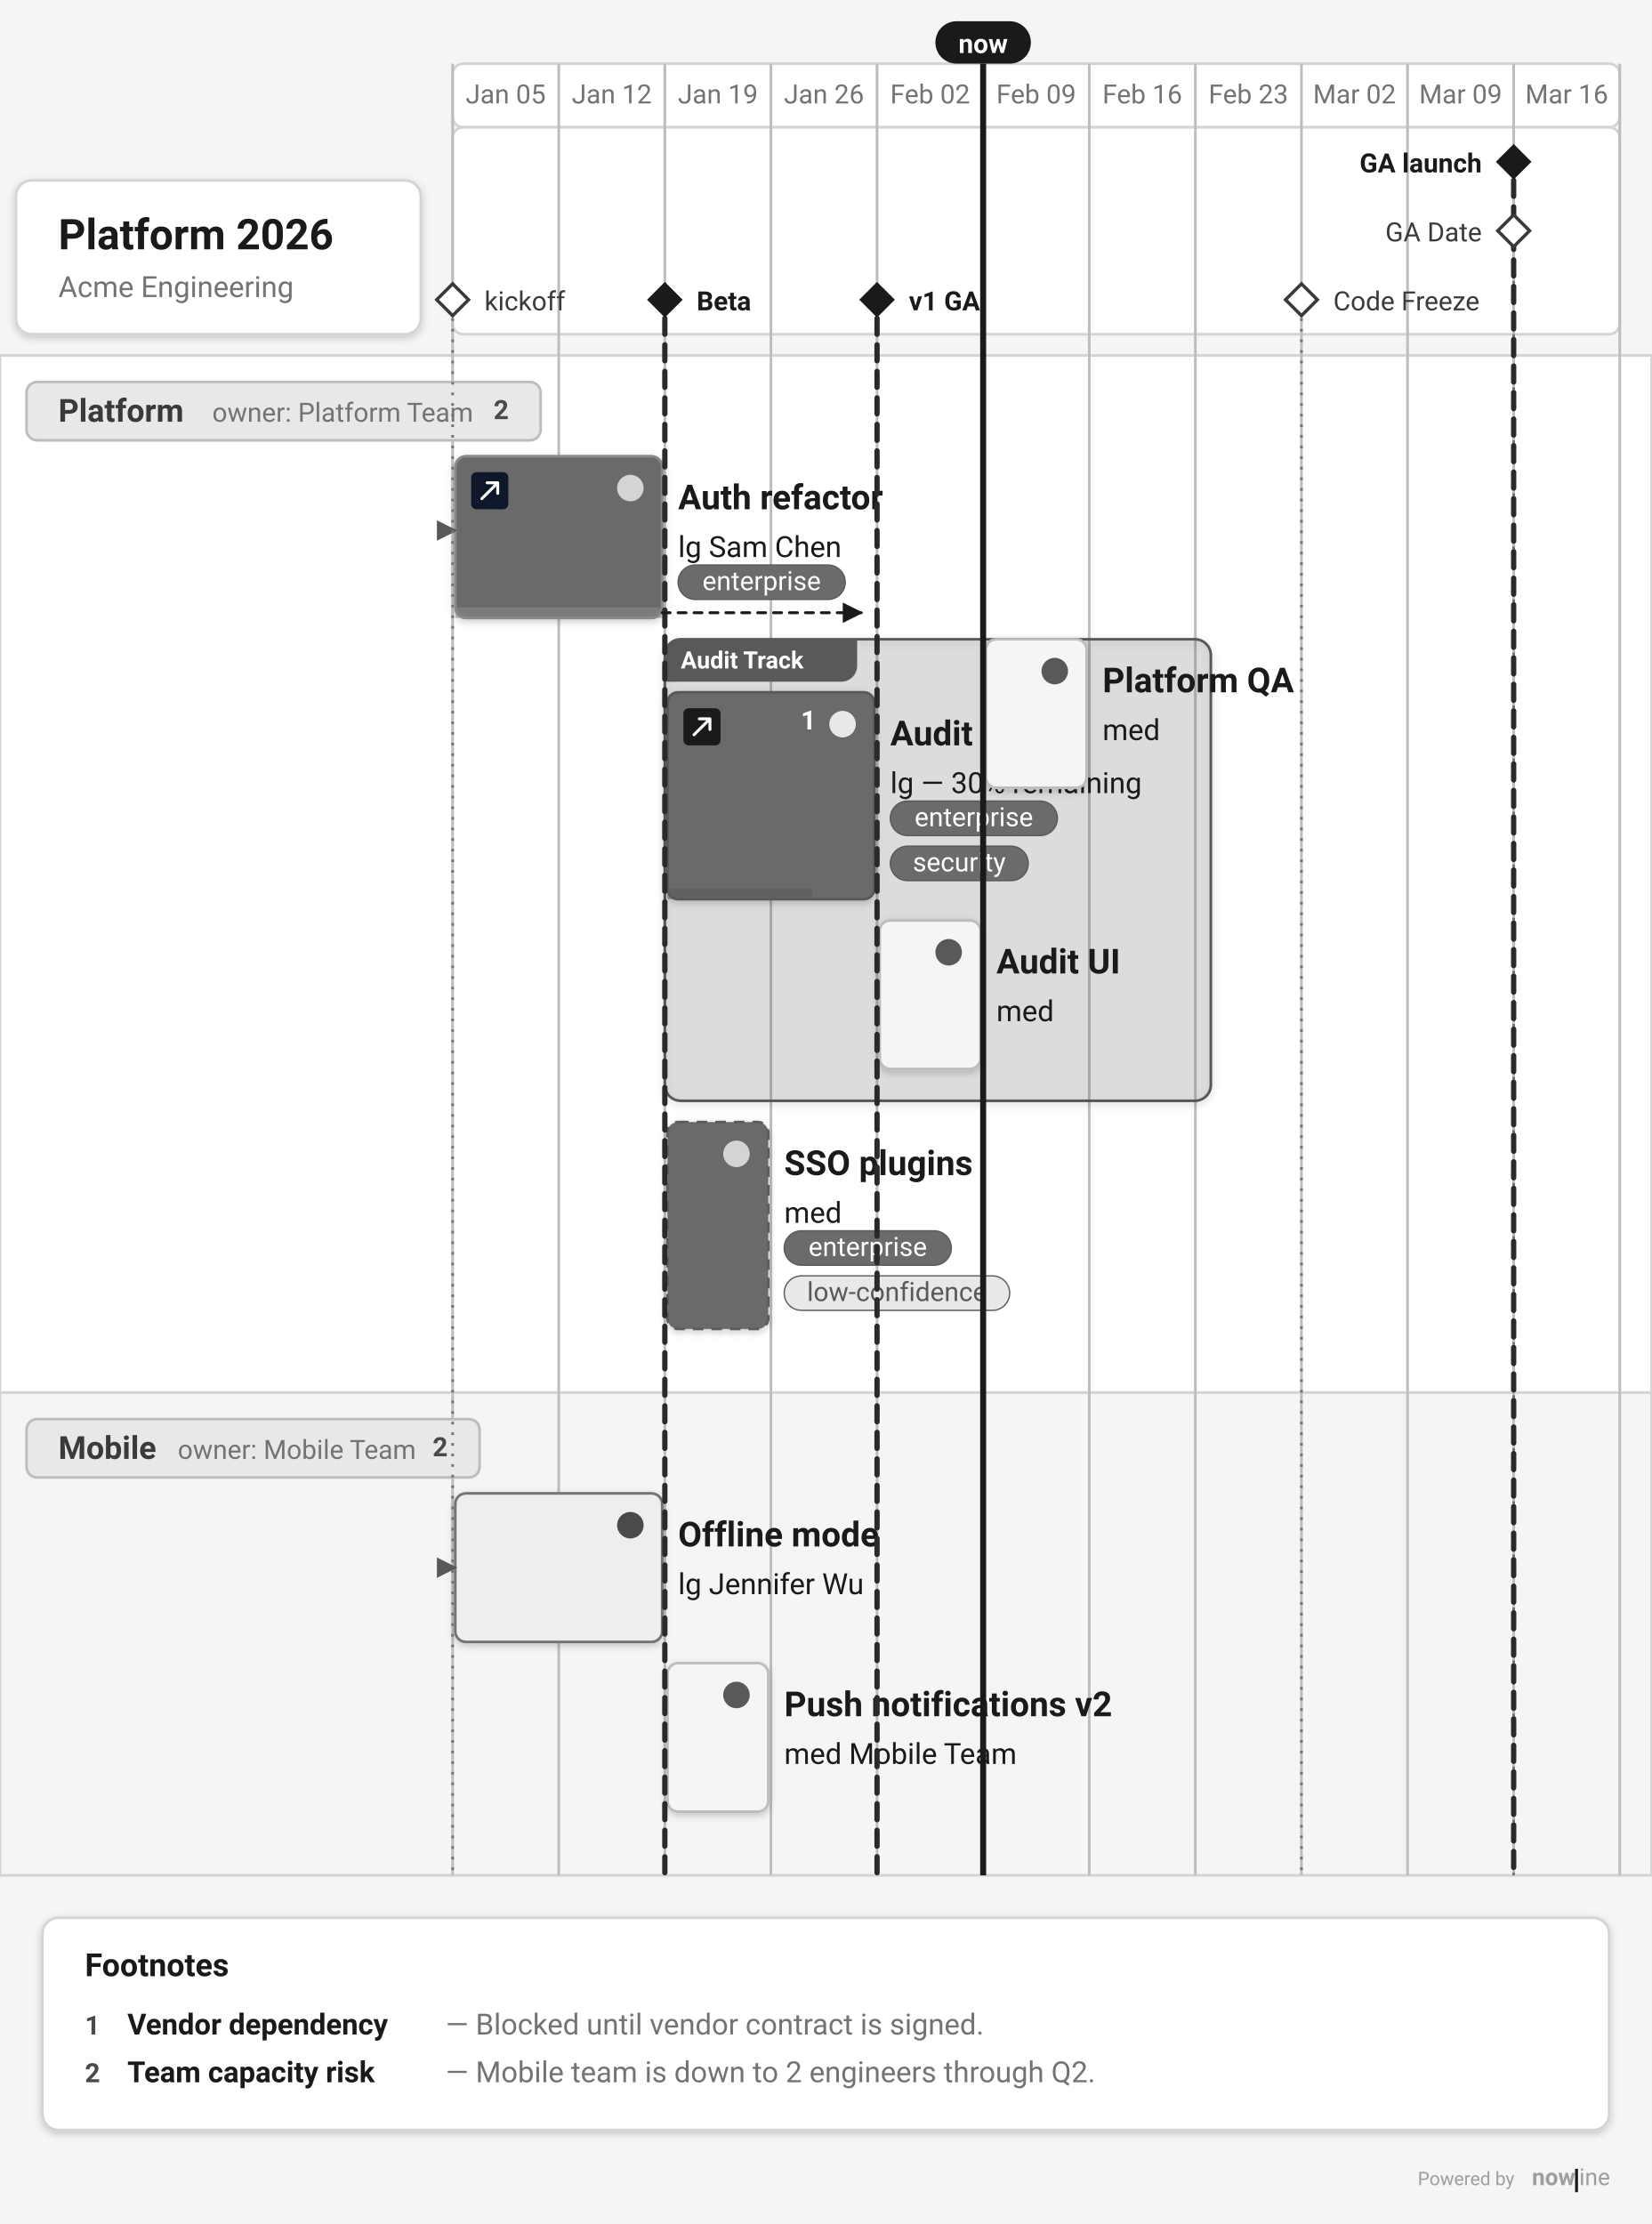
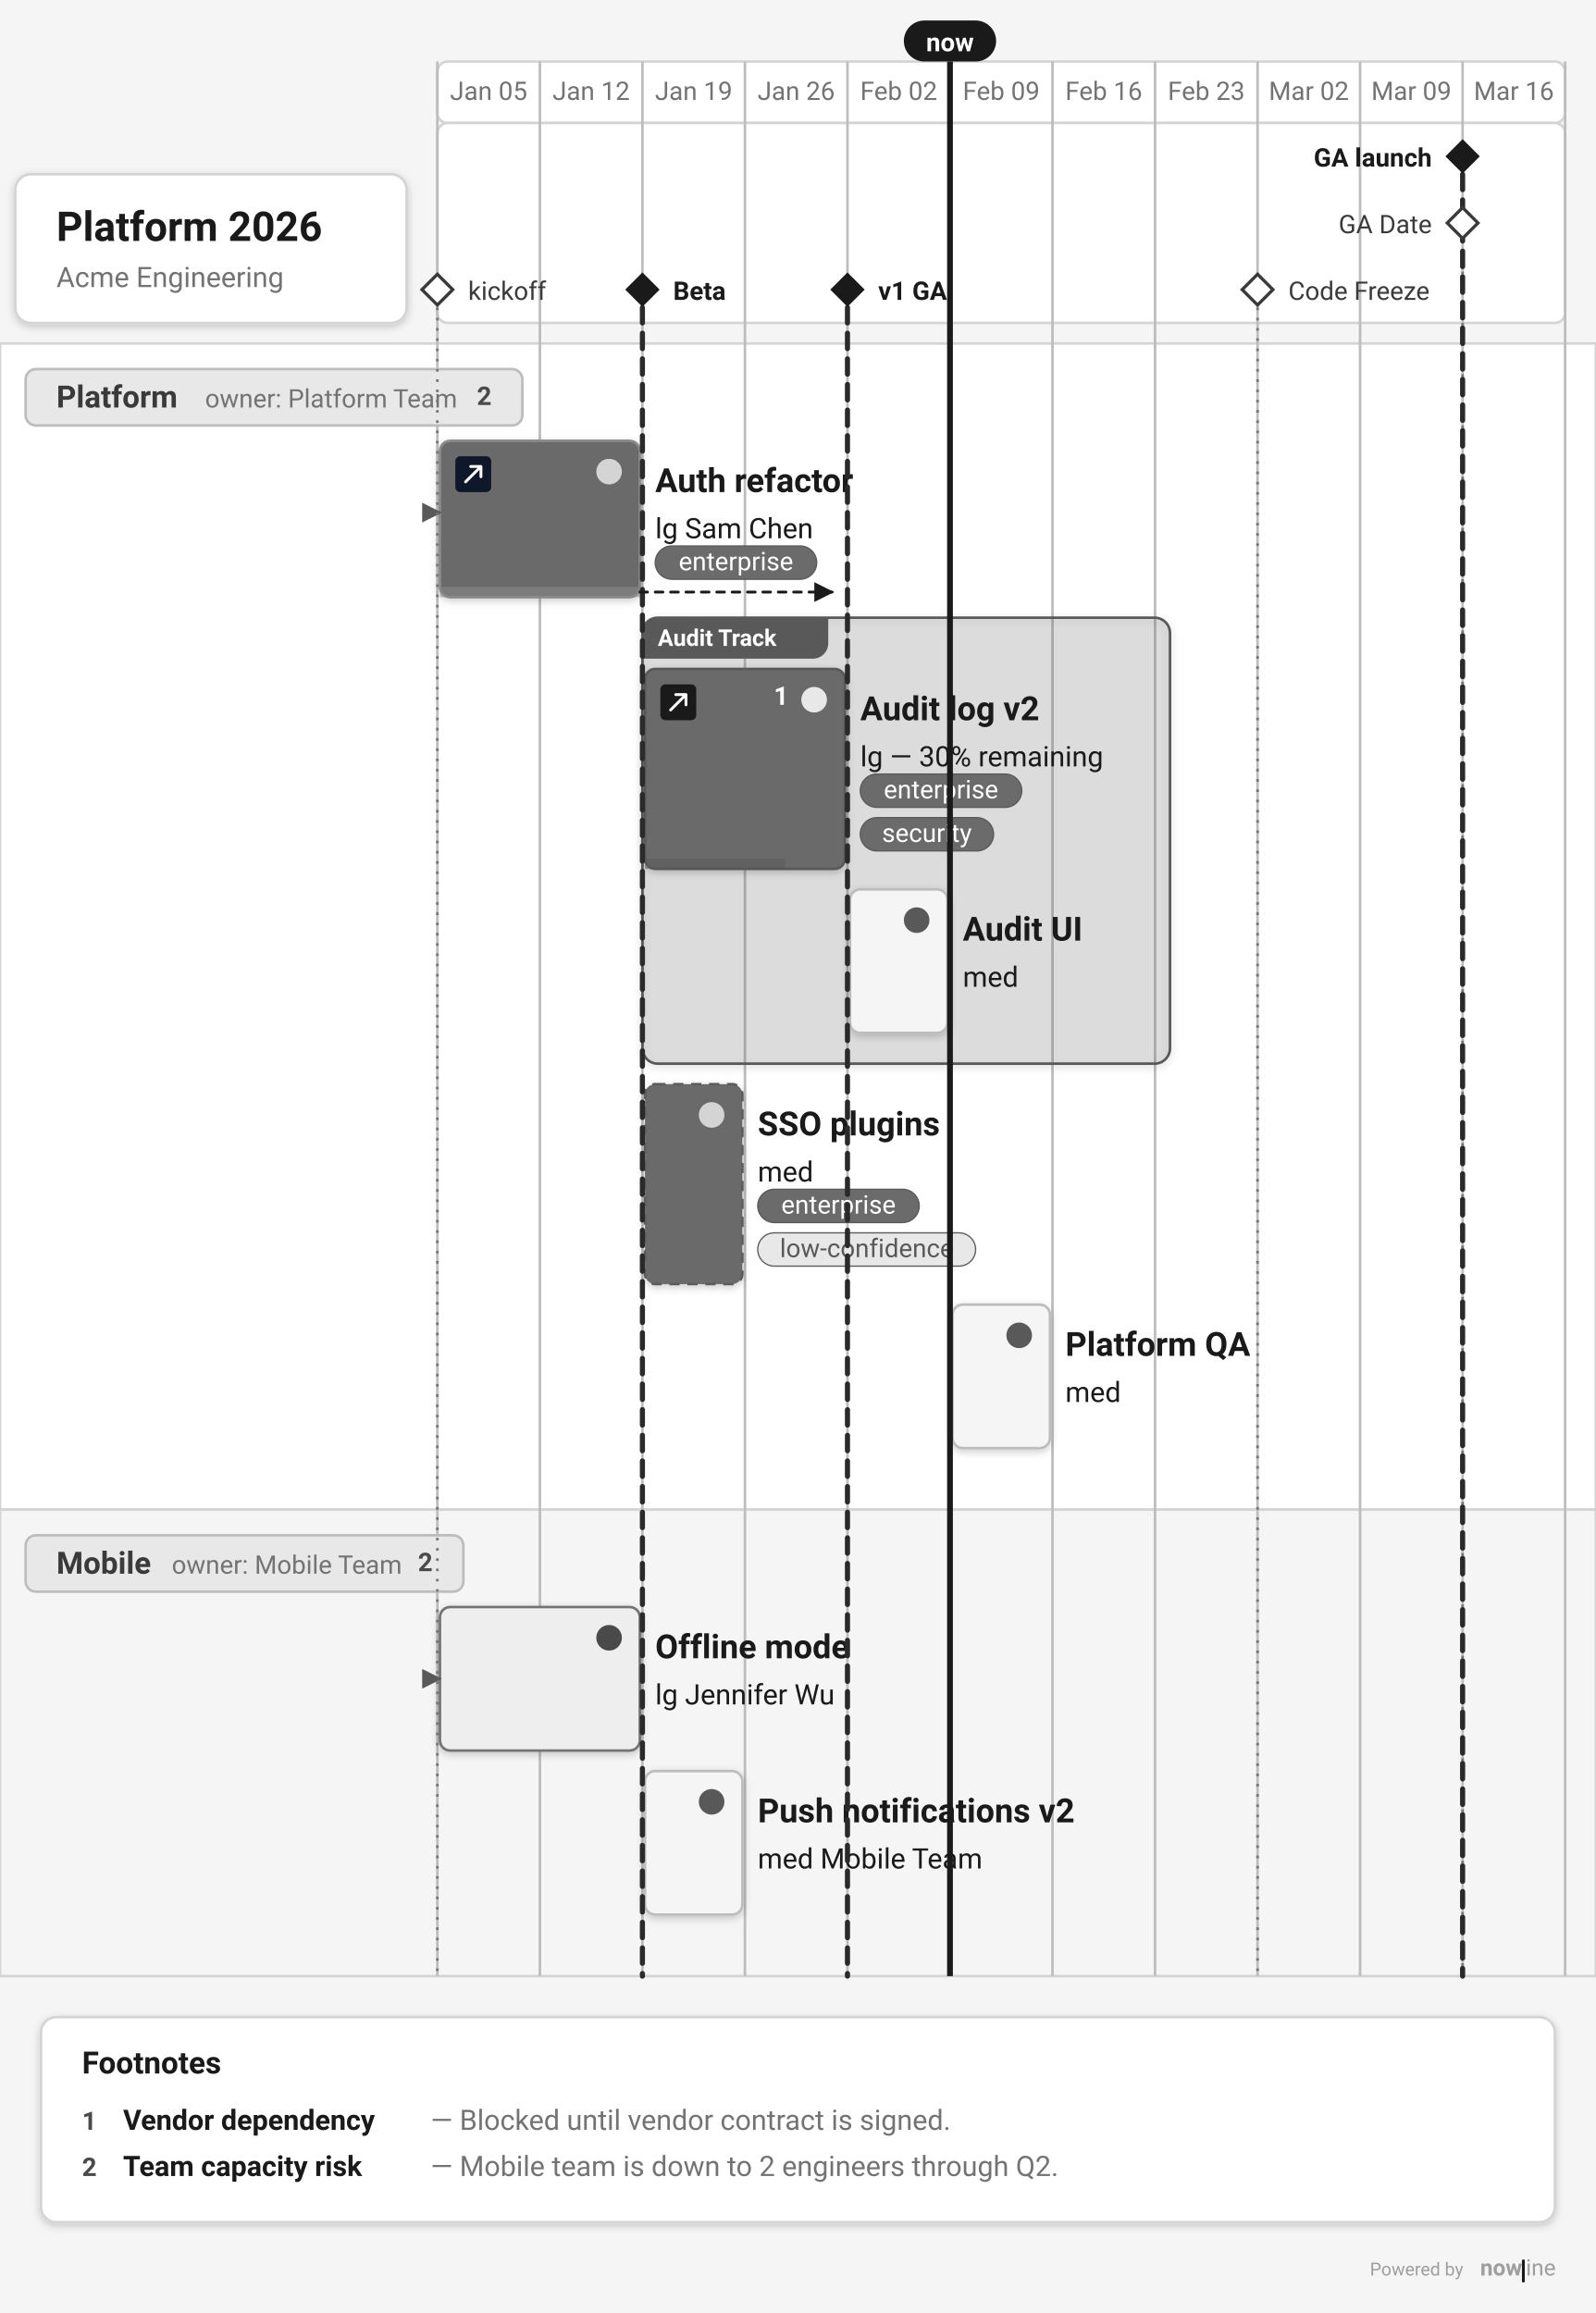
- <svg xmlns="http://www.w3.org/2000/svg" data-generator="nowline" data-theme="grayscale" height="838.44" viewBox="0 0 622.64 838.44" width="622.64">
+ <svg xmlns="http://www.w3.org/2000/svg" data-generator="nowline" data-theme="grayscale" height="902.44" viewBox="0 0 622.64 902.44" width="622.64">
  <defs>
    <filter height="200%" id="nl-0-root-shadow-subtle" width="200%" x="-50%" y="-50%">
      <feGaussianBlur in="SourceAlpha" stdDeviation="1.5" />
      <feOffset dx="0" dy="1" result="offsetblur" />
      <feComponentTransfer>
        <feFuncA type="linear" slope="0.2" />
      </feComponentTransfer>
      <feMerge>
        <feMergeNode />
        <feMergeNode in="SourceGraphic" />
      </feMerge>
    </filter>
    <filter height="200%" id="nl-0-root-shadow-soft" width="200%" x="-50%" y="-50%">
      <feGaussianBlur in="SourceAlpha" stdDeviation="5" />
      <feOffset dx="0" dy="3" result="offsetblur" />
      <feComponentTransfer>
        <feFuncA type="linear" slope="0.3" />
      </feComponentTransfer>
      <feMerge>
        <feMergeNode />
        <feMergeNode in="SourceGraphic" />
      </feMerge>
    </filter>
    <filter height="200%" id="nl-0-root-shadow-hard" width="200%" x="-50%" y="-50%">
      <feGaussianBlur in="SourceAlpha" stdDeviation="0" />
      <feOffset dx="2" dy="2" result="offsetblur" />
      <feComponentTransfer>
        <feFuncA type="linear" slope="0.45" />
      </feComponentTransfer>
      <feMerge>
        <feMergeNode />
        <feMergeNode in="SourceGraphic" />
      </feMerge>
    </filter>
    <marker id="nl-0-root-arrow" viewBox="0 0 10 10" refX="9" refY="5" markerWidth="7" markerHeight="7" orient="auto">
      <path d="M 0 0 L 10 5 L 0 10 z" fill="#595959" />
    </marker>
    <marker id="nl-0-root-arrow-light" viewBox="0 0 10 10" refX="9" refY="5" markerWidth="7" markerHeight="7" orient="auto">
      <path d="M 0 0 L 10 5 L 0 10 z" fill="#9e9e9e" />
    </marker>
    <marker id="nl-0-root-arrow-dark" viewBox="0 0 10 10" refX="9" refY="5" markerWidth="7" markerHeight="7" orient="auto">
      <path d="M 0 0 L 10 5 L 0 10 z" fill="#1a1a1a" />
    </marker>
  </defs>
-   <rect fill="#f5f5f5" height="838.44" width="622.64" x="0" y="0" />
+   <rect fill="#f5f5f5" height="902.44" width="622.64" x="0" y="0" />
  <g data-layer="timeline">
    <rect fill="#ffffff" height="24" rx="4" ry="4" stroke="#d4d4d4" stroke-width="1" width="440" x="170.64" y="24" />
    <rect fill="#ffffff" height="78" rx="4" ry="4" stroke="#d4d4d4" stroke-width="1" width="440" x="170.64" y="48" />
    <text fill="#737373" font-family="system-ui, -apple-system, &quot;Segoe UI&quot;, Roboto, sans-serif" font-size="10" text-anchor="middle" x="190.64" y="39">Jan 05</text>
    <text fill="#737373" font-family="system-ui, -apple-system, &quot;Segoe UI&quot;, Roboto, sans-serif" font-size="10" text-anchor="middle" x="230.64" y="39">Jan 12</text>
    <text fill="#737373" font-family="system-ui, -apple-system, &quot;Segoe UI&quot;, Roboto, sans-serif" font-size="10" text-anchor="middle" x="270.64" y="39">Jan 19</text>
    <text fill="#737373" font-family="system-ui, -apple-system, &quot;Segoe UI&quot;, Roboto, sans-serif" font-size="10" text-anchor="middle" x="310.64" y="39">Jan 26</text>
    <text fill="#737373" font-family="system-ui, -apple-system, &quot;Segoe UI&quot;, Roboto, sans-serif" font-size="10" text-anchor="middle" x="350.64" y="39">Feb 02</text>
    <text fill="#737373" font-family="system-ui, -apple-system, &quot;Segoe UI&quot;, Roboto, sans-serif" font-size="10" text-anchor="middle" x="390.64" y="39">Feb 09</text>
    <text fill="#737373" font-family="system-ui, -apple-system, &quot;Segoe UI&quot;, Roboto, sans-serif" font-size="10" text-anchor="middle" x="430.64" y="39">Feb 16</text>
    <text fill="#737373" font-family="system-ui, -apple-system, &quot;Segoe UI&quot;, Roboto, sans-serif" font-size="10" text-anchor="middle" x="470.64" y="39">Feb 23</text>
    <text fill="#737373" font-family="system-ui, -apple-system, &quot;Segoe UI&quot;, Roboto, sans-serif" font-size="10" text-anchor="middle" x="510.64" y="39">Mar 02</text>
    <text fill="#737373" font-family="system-ui, -apple-system, &quot;Segoe UI&quot;, Roboto, sans-serif" font-size="10" text-anchor="middle" x="550.64" y="39">Mar 09</text>
    <text fill="#737373" font-family="system-ui, -apple-system, &quot;Segoe UI&quot;, Roboto, sans-serif" font-size="10" text-anchor="middle" x="590.64" y="39">Mar 16</text>
  </g>
  <g data-id="platform" data-layer="swimlane-bg">
-     <rect fill="#ffffff" height="391" stroke="#d4d4d4" stroke-width="1" width="622.64" x="0" y="134" />
+     <rect fill="#ffffff" height="455" stroke="#d4d4d4" stroke-width="1" width="622.64" x="0" y="134" />
  </g>
  <g data-id="mobile" data-layer="swimlane-bg">
-     <rect fill="#f5f5f5" height="182" stroke="#d4d4d4" stroke-width="1" width="622.64" x="0" y="525" />
+     <rect fill="#f5f5f5" height="182" stroke="#d4d4d4" stroke-width="1" width="622.64" x="0" y="589" />
  </g>
  <g data-layer="grid">
-     <line stroke="#bdbdbd" stroke-width="1" x1="170.64" x2="170.64" y1="24" y2="707" />
-     <line stroke="#bdbdbd" stroke-width="1" x1="210.64" x2="210.64" y1="24" y2="707" />
-     <line stroke="#bdbdbd" stroke-width="1" x1="250.64" x2="250.64" y1="24" y2="707" />
-     <line stroke="#bdbdbd" stroke-width="1" x1="290.64" x2="290.64" y1="24" y2="707" />
-     <line stroke="#bdbdbd" stroke-width="1" x1="330.64" x2="330.64" y1="24" y2="707" />
-     <line stroke="#bdbdbd" stroke-width="1" x1="370.64" x2="370.64" y1="24" y2="707" />
-     <line stroke="#bdbdbd" stroke-width="1" x1="410.64" x2="410.64" y1="24" y2="707" />
-     <line stroke="#bdbdbd" stroke-width="1" x1="450.64" x2="450.64" y1="24" y2="707" />
-     <line stroke="#bdbdbd" stroke-width="1" x1="490.64" x2="490.64" y1="24" y2="707" />
-     <line stroke="#bdbdbd" stroke-width="1" x1="530.64" x2="530.64" y1="24" y2="707" />
-     <line stroke="#bdbdbd" stroke-width="1" x1="570.64" x2="570.64" y1="24" y2="707" />
-     <line stroke="#bdbdbd" stroke-width="1" x1="610.64" x2="610.64" y1="24" y2="707" />
+     <line stroke="#bdbdbd" stroke-width="1" x1="170.64" x2="170.64" y1="24" y2="771" />
+     <line stroke="#bdbdbd" stroke-width="1" x1="210.64" x2="210.64" y1="24" y2="771" />
+     <line stroke="#bdbdbd" stroke-width="1" x1="250.64" x2="250.64" y1="24" y2="771" />
+     <line stroke="#bdbdbd" stroke-width="1" x1="290.64" x2="290.64" y1="24" y2="771" />
+     <line stroke="#bdbdbd" stroke-width="1" x1="330.64" x2="330.64" y1="24" y2="771" />
+     <line stroke="#bdbdbd" stroke-width="1" x1="370.64" x2="370.64" y1="24" y2="771" />
+     <line stroke="#bdbdbd" stroke-width="1" x1="410.64" x2="410.64" y1="24" y2="771" />
+     <line stroke="#bdbdbd" stroke-width="1" x1="450.64" x2="450.64" y1="24" y2="771" />
+     <line stroke="#bdbdbd" stroke-width="1" x1="490.64" x2="490.64" y1="24" y2="771" />
+     <line stroke="#bdbdbd" stroke-width="1" x1="530.64" x2="530.64" y1="24" y2="771" />
+     <line stroke="#bdbdbd" stroke-width="1" x1="570.64" x2="570.64" y1="24" y2="771" />
+     <line stroke="#bdbdbd" stroke-width="1" x1="610.64" x2="610.64" y1="24" y2="771" />
  </g>
  <g data-id="platform" data-layer="swimlane">
    <rect fill="#e8e8e8" height="22" rx="4" ry="4" stroke="#bdbdbd" stroke-width="1" width="193.8" x="10" y="144" />
    <text fill="#3a3a3a" font-family="system-ui, -apple-system, &quot;Segoe UI&quot;, Roboto, sans-serif" font-size="12" font-weight="600" x="22" y="159">Platform</text>
    <text fill="#737373" font-family="system-ui, -apple-system, &quot;Segoe UI&quot;, Roboto, sans-serif" font-size="10" x="80" y="159">owner: Platform Team</text>
    <text fill="#4a4a4a" font-family="system-ui, -apple-system, &quot;Segoe UI&quot;, Roboto, sans-serif" font-size="10" font-weight="700" text-anchor="end" x="191.8" y="158">2</text>
    <g data-id="auth-refactor" data-layer="item">
      <rect fill="#6b6b6b" filter="url(#nl-0-root-shadow-subtle)" height="61" rx="4" ry="4" stroke="#8a8a8a" stroke-width="1" width="78" x="171.64" y="172" />
      <rect fill="#8a8a8a" height="4" opacity="0.55" width="78" x="171.64" y="229" />
      <circle cx="237.64" cy="184" fill="#d4d4d4" r="5" />
      <text fill="#1a1a1a" font-family="system-ui, -apple-system, &quot;Segoe UI&quot;, Roboto, sans-serif" font-size="13" font-weight="600" x="255.64" y="192">Auth refactor</text>
      <text fill="#1a1a1a" font-family="system-ui, -apple-system, &quot;Segoe UI&quot;, Roboto, sans-serif" font-size="11" x="255.64" y="210">lg Sam Chen</text>
      <a href="https://github.com/acme/auth/issues/123" rel="noopener" target="_blank">
        <rect fill="#0f172a" height="14" rx="2" ry="2" width="14" x="177.64" y="178" />
        <path d="M181.64 188 L187.64 182 M183.64 182 H187.64 V186" fill="none" stroke="#ffffff" stroke-linecap="round" stroke-linejoin="round" stroke-width="1.1" />
      </a>
      <rect fill="#6b6b6b" height="13" rx="6.5" ry="6.5" stroke="#595959" stroke-width="0.5" width="63" x="255.64" y="213" />
      <text fill="#ffffff" font-family="system-ui, -apple-system, &quot;Segoe UI&quot;, Roboto, sans-serif" font-size="10" font-style="normal" font-weight="400" text-anchor="middle" x="287.14" y="222.5">enterprise</text>
    </g>
    <g data-layer="parallel">
      <g data-id="audit-track" data-layer="group">
        <rect fill="#5c5c5c" fill-opacity="0.18" filter="url(#nl-0-root-shadow-subtle)" height="174" rx="6" ry="6" stroke="#595959" stroke-width="1" width="205.84" x="250.64" y="241" />
        <path d="M256.64 241H323.14V251A6 6 0 0 1 317.14 257H250.64V247A6 6 0 0 1 256.64 241Z" fill="#595959" />
        <text fill="#ffffff" font-family="system-ui, -apple-system, &quot;Segoe UI&quot;, Roboto, sans-serif" font-size="9" font-weight="600" x="256.64" y="252">Audit Track</text>
        <g data-id="audit-log" data-layer="item">
          <rect fill="#6b6b6b" filter="url(#nl-0-root-shadow-subtle)" height="78" rx="4" ry="4" stroke="#595959" stroke-width="1" width="78" x="251.64" y="261" />
          <rect fill="#595959" height="4" opacity="0.55" width="54.6" x="251.64" y="335" />
          <circle cx="317.64" cy="273" fill="#e8e8e8" r="5" />
          <text fill="#1a1a1a" font-family="system-ui, -apple-system, &quot;Segoe UI&quot;, Roboto, sans-serif" font-size="13" font-weight="600" x="335.64" y="281">Audit log v2</text>
          <text fill="#1a1a1a" font-family="system-ui, -apple-system, &quot;Segoe UI&quot;, Roboto, sans-serif" font-size="11" x="335.64" y="299">lg — 30% remaining</text>
          <text fill="#ffffff" font-family="system-ui, -apple-system, &quot;Segoe UI&quot;, Roboto, sans-serif" font-size="10" font-weight="700" text-anchor="end" x="307.64" y="275">1</text>
          <a href="https://wiki.acme.com/audit" rel="noopener" target="_blank">
            <rect fill="#1a1a1a" height="14" rx="2" ry="2" width="14" x="257.64" y="267" />
            <path d="M261.64 277 L267.64 271 M263.64 271 H267.64 V275" fill="none" stroke="#ffffff" stroke-linecap="round" stroke-linejoin="round" stroke-width="1.1" />
          </a>
          <rect fill="#6b6b6b" height="13" rx="6.5" ry="6.5" stroke="#595959" stroke-width="0.5" width="63" x="335.64" y="302" />
          <text fill="#ffffff" font-family="system-ui, -apple-system, &quot;Segoe UI&quot;, Roboto, sans-serif" font-size="10" font-style="normal" font-weight="400" text-anchor="middle" x="367.14" y="311.5">enterprise</text>
          <rect fill="#6b6b6b" height="13" rx="6.5" ry="6.5" stroke="#595959" stroke-width="0.5" width="52" x="335.64" y="319" />
          <text fill="#ffffff" font-family="system-ui, -apple-system, &quot;Segoe UI&quot;, Roboto, sans-serif" font-size="10" font-style="normal" font-weight="400" text-anchor="middle" x="361.64" y="328.5">security</text>
        </g>
        <g data-id="audit-ui" data-layer="item">
          <rect fill="#f5f5f5" filter="url(#nl-0-root-shadow-subtle)" height="56" rx="4" ry="4" stroke="#bdbdbd" stroke-width="1" width="38" x="331.64" y="347" />
          <circle cx="357.64" cy="359" fill="#595959" r="5" />
          <text fill="#1a1a1a" font-family="system-ui, -apple-system, &quot;Segoe UI&quot;, Roboto, sans-serif" font-size="13" font-weight="600" x="375.64" y="367">Audit UI</text>
          <text fill="#1a1a1a" font-family="system-ui, -apple-system, &quot;Segoe UI&quot;, Roboto, sans-serif" font-size="11" x="375.64" y="385">med</text>
        </g>
      </g>
      <g data-id="sso" data-layer="item">
        <rect fill="#6b6b6b" filter="url(#nl-0-root-shadow-subtle)" height="78" rx="4" ry="4" stroke="#5c5c5c" stroke-dasharray="4 3" stroke-width="1" width="38" x="251.64" y="423" />
        <circle cx="277.64" cy="435" fill="#d4d4d4" r="5" />
        <text fill="#1a1a1a" font-family="system-ui, -apple-system, &quot;Segoe UI&quot;, Roboto, sans-serif" font-size="13" font-weight="600" x="295.64" y="443">SSO plugins</text>
        <text fill="#1a1a1a" font-family="system-ui, -apple-system, &quot;Segoe UI&quot;, Roboto, sans-serif" font-size="11" x="295.64" y="461">med</text>
        <rect fill="#6b6b6b" height="13" rx="6.5" ry="6.5" stroke="#595959" stroke-width="0.5" width="63" x="295.64" y="464" />
        <text fill="#ffffff" font-family="system-ui, -apple-system, &quot;Segoe UI&quot;, Roboto, sans-serif" font-size="10" font-style="normal" font-weight="400" text-anchor="middle" x="327.14" y="473.5">enterprise</text>
        <rect fill="#e8e8e8" height="13" rx="6.5" ry="6.5" stroke="#5c5c5c" stroke-width="0.5" width="85" x="295.64" y="481" />
        <text fill="#595959" font-family="system-ui, -apple-system, &quot;Segoe UI&quot;, Roboto, sans-serif" font-size="10" font-style="normal" font-weight="400" text-anchor="middle" x="338.14" y="490.5">low-confidence</text>
      </g>
    </g>
    <g data-id="platform-qa" data-layer="item">
-       <rect fill="#f5f5f5" filter="url(#nl-0-root-shadow-subtle)" height="56" rx="4" ry="4" stroke="#bdbdbd" stroke-width="1" width="38" x="371.64" y="241" />
-       <circle cx="397.64" cy="253" fill="#595959" r="5" />
-       <text fill="#1a1a1a" font-family="system-ui, -apple-system, &quot;Segoe UI&quot;, Roboto, sans-serif" font-size="13" font-weight="600" x="415.64" y="261">Platform QA</text>
-       <text fill="#1a1a1a" font-family="system-ui, -apple-system, &quot;Segoe UI&quot;, Roboto, sans-serif" font-size="11" x="415.64" y="279">med</text>
+       <rect fill="#f5f5f5" filter="url(#nl-0-root-shadow-subtle)" height="56" rx="4" ry="4" stroke="#bdbdbd" stroke-width="1" width="38" x="371.64" y="509" />
+       <circle cx="397.64" cy="521" fill="#595959" r="5" />
+       <text fill="#1a1a1a" font-family="system-ui, -apple-system, &quot;Segoe UI&quot;, Roboto, sans-serif" font-size="13" font-weight="600" x="415.64" y="529">Platform QA</text>
+       <text fill="#1a1a1a" font-family="system-ui, -apple-system, &quot;Segoe UI&quot;, Roboto, sans-serif" font-size="11" x="415.64" y="547">med</text>
    </g>
  </g>
  <g data-id="mobile" data-layer="swimlane">
-     <rect fill="#e8e8e8" height="22" rx="4" ry="4" stroke="#bdbdbd" stroke-width="1" width="170.8" x="10" y="535" />
-     <text fill="#3a3a3a" font-family="system-ui, -apple-system, &quot;Segoe UI&quot;, Roboto, sans-serif" font-size="12" font-weight="600" x="22" y="550">Mobile</text>
-     <text fill="#737373" font-family="system-ui, -apple-system, &quot;Segoe UI&quot;, Roboto, sans-serif" font-size="10" x="67" y="550">owner: Mobile Team</text>
-     <text fill="#4a4a4a" font-family="system-ui, -apple-system, &quot;Segoe UI&quot;, Roboto, sans-serif" font-size="10" font-weight="700" text-anchor="end" x="168.8" y="549">2</text>
+     <rect fill="#e8e8e8" height="22" rx="4" ry="4" stroke="#bdbdbd" stroke-width="1" width="170.8" x="10" y="599" />
+     <text fill="#3a3a3a" font-family="system-ui, -apple-system, &quot;Segoe UI&quot;, Roboto, sans-serif" font-size="12" font-weight="600" x="22" y="614">Mobile</text>
+     <text fill="#737373" font-family="system-ui, -apple-system, &quot;Segoe UI&quot;, Roboto, sans-serif" font-size="10" x="67" y="614">owner: Mobile Team</text>
+     <text fill="#4a4a4a" font-family="system-ui, -apple-system, &quot;Segoe UI&quot;, Roboto, sans-serif" font-size="10" font-weight="700" text-anchor="end" x="168.8" y="613">2</text>
    <g data-id="offline" data-layer="item">
-       <rect fill="#eeeeee" filter="url(#nl-0-root-shadow-subtle)" height="56" rx="4" ry="4" stroke="#737373" stroke-width="1" width="78" x="171.64" y="563" />
-       <circle cx="237.64" cy="575" fill="#4a4a4a" r="5" />
-       <text fill="#1a1a1a" font-family="system-ui, -apple-system, &quot;Segoe UI&quot;, Roboto, sans-serif" font-size="13" font-weight="600" x="255.64" y="583">Offline mode</text>
-       <text fill="#1a1a1a" font-family="system-ui, -apple-system, &quot;Segoe UI&quot;, Roboto, sans-serif" font-size="11" x="255.64" y="601">lg Jennifer Wu</text>
+       <rect fill="#eeeeee" filter="url(#nl-0-root-shadow-subtle)" height="56" rx="4" ry="4" stroke="#737373" stroke-width="1" width="78" x="171.64" y="627" />
+       <circle cx="237.64" cy="639" fill="#4a4a4a" r="5" />
+       <text fill="#1a1a1a" font-family="system-ui, -apple-system, &quot;Segoe UI&quot;, Roboto, sans-serif" font-size="13" font-weight="600" x="255.64" y="647">Offline mode</text>
+       <text fill="#1a1a1a" font-family="system-ui, -apple-system, &quot;Segoe UI&quot;, Roboto, sans-serif" font-size="11" x="255.64" y="665">lg Jennifer Wu</text>
    </g>
    <g data-id="push-v2" data-layer="item">
-       <rect fill="#f5f5f5" filter="url(#nl-0-root-shadow-subtle)" height="56" rx="4" ry="4" stroke="#bdbdbd" stroke-width="1" width="38" x="251.64" y="627" />
-       <circle cx="277.64" cy="639" fill="#595959" r="5" />
-       <text fill="#1a1a1a" font-family="system-ui, -apple-system, &quot;Segoe UI&quot;, Roboto, sans-serif" font-size="13" font-weight="600" x="295.64" y="647">Push notifications v2</text>
-       <text fill="#1a1a1a" font-family="system-ui, -apple-system, &quot;Segoe UI&quot;, Roboto, sans-serif" font-size="11" x="295.64" y="665">med Mobile Team</text>
+       <rect fill="#f5f5f5" filter="url(#nl-0-root-shadow-subtle)" height="56" rx="4" ry="4" stroke="#bdbdbd" stroke-width="1" width="38" x="251.64" y="691" />
+       <circle cx="277.64" cy="703" fill="#595959" r="5" />
+       <text fill="#1a1a1a" font-family="system-ui, -apple-system, &quot;Segoe UI&quot;, Roboto, sans-serif" font-size="13" font-weight="600" x="295.64" y="711">Push notifications v2</text>
+       <text fill="#1a1a1a" font-family="system-ui, -apple-system, &quot;Segoe UI&quot;, Roboto, sans-serif" font-size="11" x="295.64" y="729">med Mobile Team</text>
    </g>
  </g>
  <path d="M170.64 200 L171.64 200" fill="none" marker-end="url(#nl-0-root-arrow)" stroke="#595959" stroke-linejoin="round" stroke-width="1.1" />
-   <path d="M170.64 591 L171.64 591" fill="none" marker-end="url(#nl-0-root-arrow)" stroke="#595959" stroke-linejoin="round" stroke-width="1.1" />
-   <line stroke="#737373" stroke-dasharray="1 3" stroke-width="1" x1="170.64" x2="170.64" y1="120" y2="707" />
-   <line stroke="#737373" stroke-dasharray="1 3" stroke-width="1" x1="490.64" x2="490.64" y1="120" y2="707" />
-   <line stroke="#737373" stroke-dasharray="1 3" stroke-width="1" x1="570.64" x2="570.64" y1="94" y2="707" />
-   <line stroke="#2a2a2a" stroke-dasharray="6 4" stroke-linecap="round" stroke-width="2" x1="250.64" x2="250.64" y1="120" y2="707" />
-   <line stroke="#2a2a2a" stroke-dasharray="6 4" stroke-linecap="round" stroke-width="2" x1="330.64" x2="330.64" y1="120" y2="707" />
+   <path d="M170.64 655 L171.64 655" fill="none" marker-end="url(#nl-0-root-arrow)" stroke="#595959" stroke-linejoin="round" stroke-width="1.1" />
+   <line stroke="#737373" stroke-dasharray="1 3" stroke-width="1" x1="170.64" x2="170.64" y1="120" y2="771" />
+   <line stroke="#737373" stroke-dasharray="1 3" stroke-width="1" x1="490.64" x2="490.64" y1="120" y2="771" />
+   <line stroke="#737373" stroke-dasharray="1 3" stroke-width="1" x1="570.64" x2="570.64" y1="94" y2="771" />
+   <line stroke="#2a2a2a" stroke-dasharray="6 4" stroke-linecap="round" stroke-width="2" x1="250.64" x2="250.64" y1="120" y2="771" />
+   <line stroke="#2a2a2a" stroke-dasharray="6 4" stroke-linecap="round" stroke-width="2" x1="330.64" x2="330.64" y1="120" y2="771" />
  <path d="M249.64 231 H324.64" fill="none" marker-end="url(#nl-0-root-arrow-dark)" stroke="#1a1a1a" stroke-dasharray="3 3" stroke-linecap="round" stroke-width="1.1" />
-   <line stroke="#2a2a2a" stroke-dasharray="6 4" stroke-linecap="round" stroke-width="2" x1="570.64" x2="570.64" y1="68" y2="707" />
+   <line stroke="#2a2a2a" stroke-dasharray="6 4" stroke-linecap="round" stroke-width="2" x1="570.64" x2="570.64" y1="68" y2="771" />
  <g data-id="kickoff" data-layer="anchor">
    <path d="M170.64 107 L176.64 113 L170.64 119 L164.64 113 Z" fill="#ffffff" stroke="#3a3a3a" stroke-width="1.25" />
    <text fill="#3a3a3a" font-family="system-ui, -apple-system, &quot;Segoe UI&quot;, Roboto, sans-serif" font-size="10" x="182.64" y="117">kickoff</text>
  </g>
  <g data-id="code-freeze" data-layer="anchor">
    <path d="M490.64 107 L496.64 113 L490.64 119 L484.64 113 Z" fill="#ffffff" stroke="#3a3a3a" stroke-width="1.25" />
    <text fill="#3a3a3a" font-family="system-ui, -apple-system, &quot;Segoe UI&quot;, Roboto, sans-serif" font-size="10" x="502.64" y="117">Code Freeze</text>
  </g>
  <g data-id="ga-date" data-layer="anchor">
    <path d="M570.64 81 L576.64 87 L570.64 93 L564.64 87 Z" fill="#ffffff" stroke="#3a3a3a" stroke-width="1.25" />
    <text fill="#3a3a3a" font-family="system-ui, -apple-system, &quot;Segoe UI&quot;, Roboto, sans-serif" font-size="10" text-anchor="end" x="558.64" y="91">GA Date</text>
  </g>
  <g data-id="beta" data-layer="milestone">
    <path d="M250.64 107 L256.64 113 L250.64 119 L244.64 113 Z" fill="#1a1a1a" stroke="#1a1a1a" stroke-width="1" />
    <text fill="#1a1a1a" font-family="system-ui, -apple-system, &quot;Segoe UI&quot;, Roboto, sans-serif" font-size="10" font-weight="600" x="262.64" y="117">Beta</text>
  </g>
  <g data-id="v1-ga" data-layer="milestone">
    <path d="M330.64 107 L336.64 113 L330.64 119 L324.64 113 Z" fill="#1a1a1a" stroke="#1a1a1a" stroke-width="1" />
    <text fill="#1a1a1a" font-family="system-ui, -apple-system, &quot;Segoe UI&quot;, Roboto, sans-serif" font-size="10" font-weight="600" x="342.64" y="117">v1 GA</text>
  </g>
  <g data-id="ga-launch" data-layer="milestone">
    <path d="M570.64 55 L576.64 61 L570.64 67 L564.64 61 Z" fill="#1a1a1a" stroke="#1a1a1a" stroke-width="1" />
    <text fill="#1a1a1a" font-family="system-ui, -apple-system, &quot;Segoe UI&quot;, Roboto, sans-serif" font-size="10" font-weight="600" text-anchor="end" x="558.64" y="65">GA launch</text>
  </g>
  <g data-layer="nowline">
-     <line stroke="#1a1a1a" stroke-width="2.25" x1="370.64" x2="370.64" y1="24" y2="707" />
+     <line stroke="#1a1a1a" stroke-width="2.25" x1="370.64" x2="370.64" y1="24" y2="771" />
    <rect fill="#1a1a1a" height="16" rx="8" ry="8" width="36" x="352.64" y="8" />
    <text fill="#ffffff" font-family="system-ui, -apple-system, &quot;Segoe UI&quot;, Roboto, sans-serif" font-size="10" font-weight="700" text-anchor="middle" x="370.64" y="20">now</text>
  </g>
  <g data-layer="footnotes">
-     <rect fill="#ffffff" filter="url(#nl-0-root-shadow-subtle)" height="80" rx="6" ry="6" stroke="#d4d4d4" stroke-width="1" width="590.64" x="16" y="723" />
-     <text fill="#1a1a1a" font-family="system-ui, -apple-system, &quot;Segoe UI&quot;, Roboto, sans-serif" font-size="12" font-weight="700" x="32" y="745">Footnotes</text>
-     <text fill="#4a4a4a" font-family="system-ui, -apple-system, &quot;Segoe UI&quot;, Roboto, sans-serif" font-size="10" font-weight="700" x="32" y="767">1</text>
-     <text fill="#1a1a1a" font-family="system-ui, -apple-system, &quot;Segoe UI&quot;, Roboto, sans-serif" font-size="11" font-weight="600" x="48" y="767">Vendor dependency</text>
-     <text fill="#737373" font-family="system-ui, -apple-system, &quot;Segoe UI&quot;, Roboto, sans-serif" font-size="11" x="168" y="767">— Blocked until vendor contract is signed.</text>
-     <text fill="#4a4a4a" font-family="system-ui, -apple-system, &quot;Segoe UI&quot;, Roboto, sans-serif" font-size="10" font-weight="700" x="32" y="785">2</text>
-     <text fill="#1a1a1a" font-family="system-ui, -apple-system, &quot;Segoe UI&quot;, Roboto, sans-serif" font-size="11" font-weight="600" x="48" y="785">Team capacity risk</text>
-     <text fill="#737373" font-family="system-ui, -apple-system, &quot;Segoe UI&quot;, Roboto, sans-serif" font-size="11" x="168" y="785">— Mobile team is down to 2 engineers through Q2.</text>
+     <rect fill="#ffffff" filter="url(#nl-0-root-shadow-subtle)" height="80" rx="6" ry="6" stroke="#d4d4d4" stroke-width="1" width="590.64" x="16" y="787" />
+     <text fill="#1a1a1a" font-family="system-ui, -apple-system, &quot;Segoe UI&quot;, Roboto, sans-serif" font-size="12" font-weight="700" x="32" y="809">Footnotes</text>
+     <text fill="#4a4a4a" font-family="system-ui, -apple-system, &quot;Segoe UI&quot;, Roboto, sans-serif" font-size="10" font-weight="700" x="32" y="831">1</text>
+     <text fill="#1a1a1a" font-family="system-ui, -apple-system, &quot;Segoe UI&quot;, Roboto, sans-serif" font-size="11" font-weight="600" x="48" y="831">Vendor dependency</text>
+     <text fill="#737373" font-family="system-ui, -apple-system, &quot;Segoe UI&quot;, Roboto, sans-serif" font-size="11" x="168" y="831">— Blocked until vendor contract is signed.</text>
+     <text fill="#4a4a4a" font-family="system-ui, -apple-system, &quot;Segoe UI&quot;, Roboto, sans-serif" font-size="10" font-weight="700" x="32" y="849">2</text>
+     <text fill="#1a1a1a" font-family="system-ui, -apple-system, &quot;Segoe UI&quot;, Roboto, sans-serif" font-size="11" font-weight="600" x="48" y="849">Team capacity risk</text>
+     <text fill="#737373" font-family="system-ui, -apple-system, &quot;Segoe UI&quot;, Roboto, sans-serif" font-size="11" x="168" y="849">— Mobile team is down to 2 engineers through Q2.</text>
  </g>
  <g data-id="nl-0-root-header" data-layer="header">
    <rect fill="#ffffff" filter="url(#nl-0-root-shadow-subtle)" height="58" rx="6" ry="6" stroke="#d4d4d4" stroke-width="1" width="152.64" x="6" y="68" />
    <text fill="#1a1a1a" font-family="system-ui, -apple-system, &quot;Segoe UI&quot;, Roboto, sans-serif" font-size="16" font-weight="600" x="22" y="94">Platform 2026</text>
    <text fill="#737373" font-family="system-ui, -apple-system, &quot;Segoe UI&quot;, Roboto, sans-serif" font-size="11" x="22" y="112">Acme Engineering</text>
  </g>
  <a aria-label="Powered by nowline" href="https://nowline.io" rel="noopener" target="_blank">
    <g data-layer="attribution">
-       <g transform="translate(534.48 815) scale(0.22)">
+       <g transform="translate(534.48 879) scale(0.22)">
        <text fill="#9e9e9e" font-family="system-ui, -apple-system, &quot;Segoe UI&quot;, Roboto, sans-serif" font-size="32" font-weight="400" x="0" y="40">Powered by</text>
        <text fill="#9e9e9e" font-family="system-ui, -apple-system, &quot;Segoe UI&quot;, Roboto, sans-serif" font-size="40" font-weight="700" x="195.6" y="40">now</text>
        <rect fill="#1a1a1a" height="40" width="5" x="269.6" y="12" />
        <text fill="#9e9e9e" font-family="system-ui, -apple-system, &quot;Segoe UI&quot;, Roboto, sans-serif" font-size="40" font-weight="400" x="276.6" y="40">ine</text>
      </g>
    </g>
  </a>
</svg>
